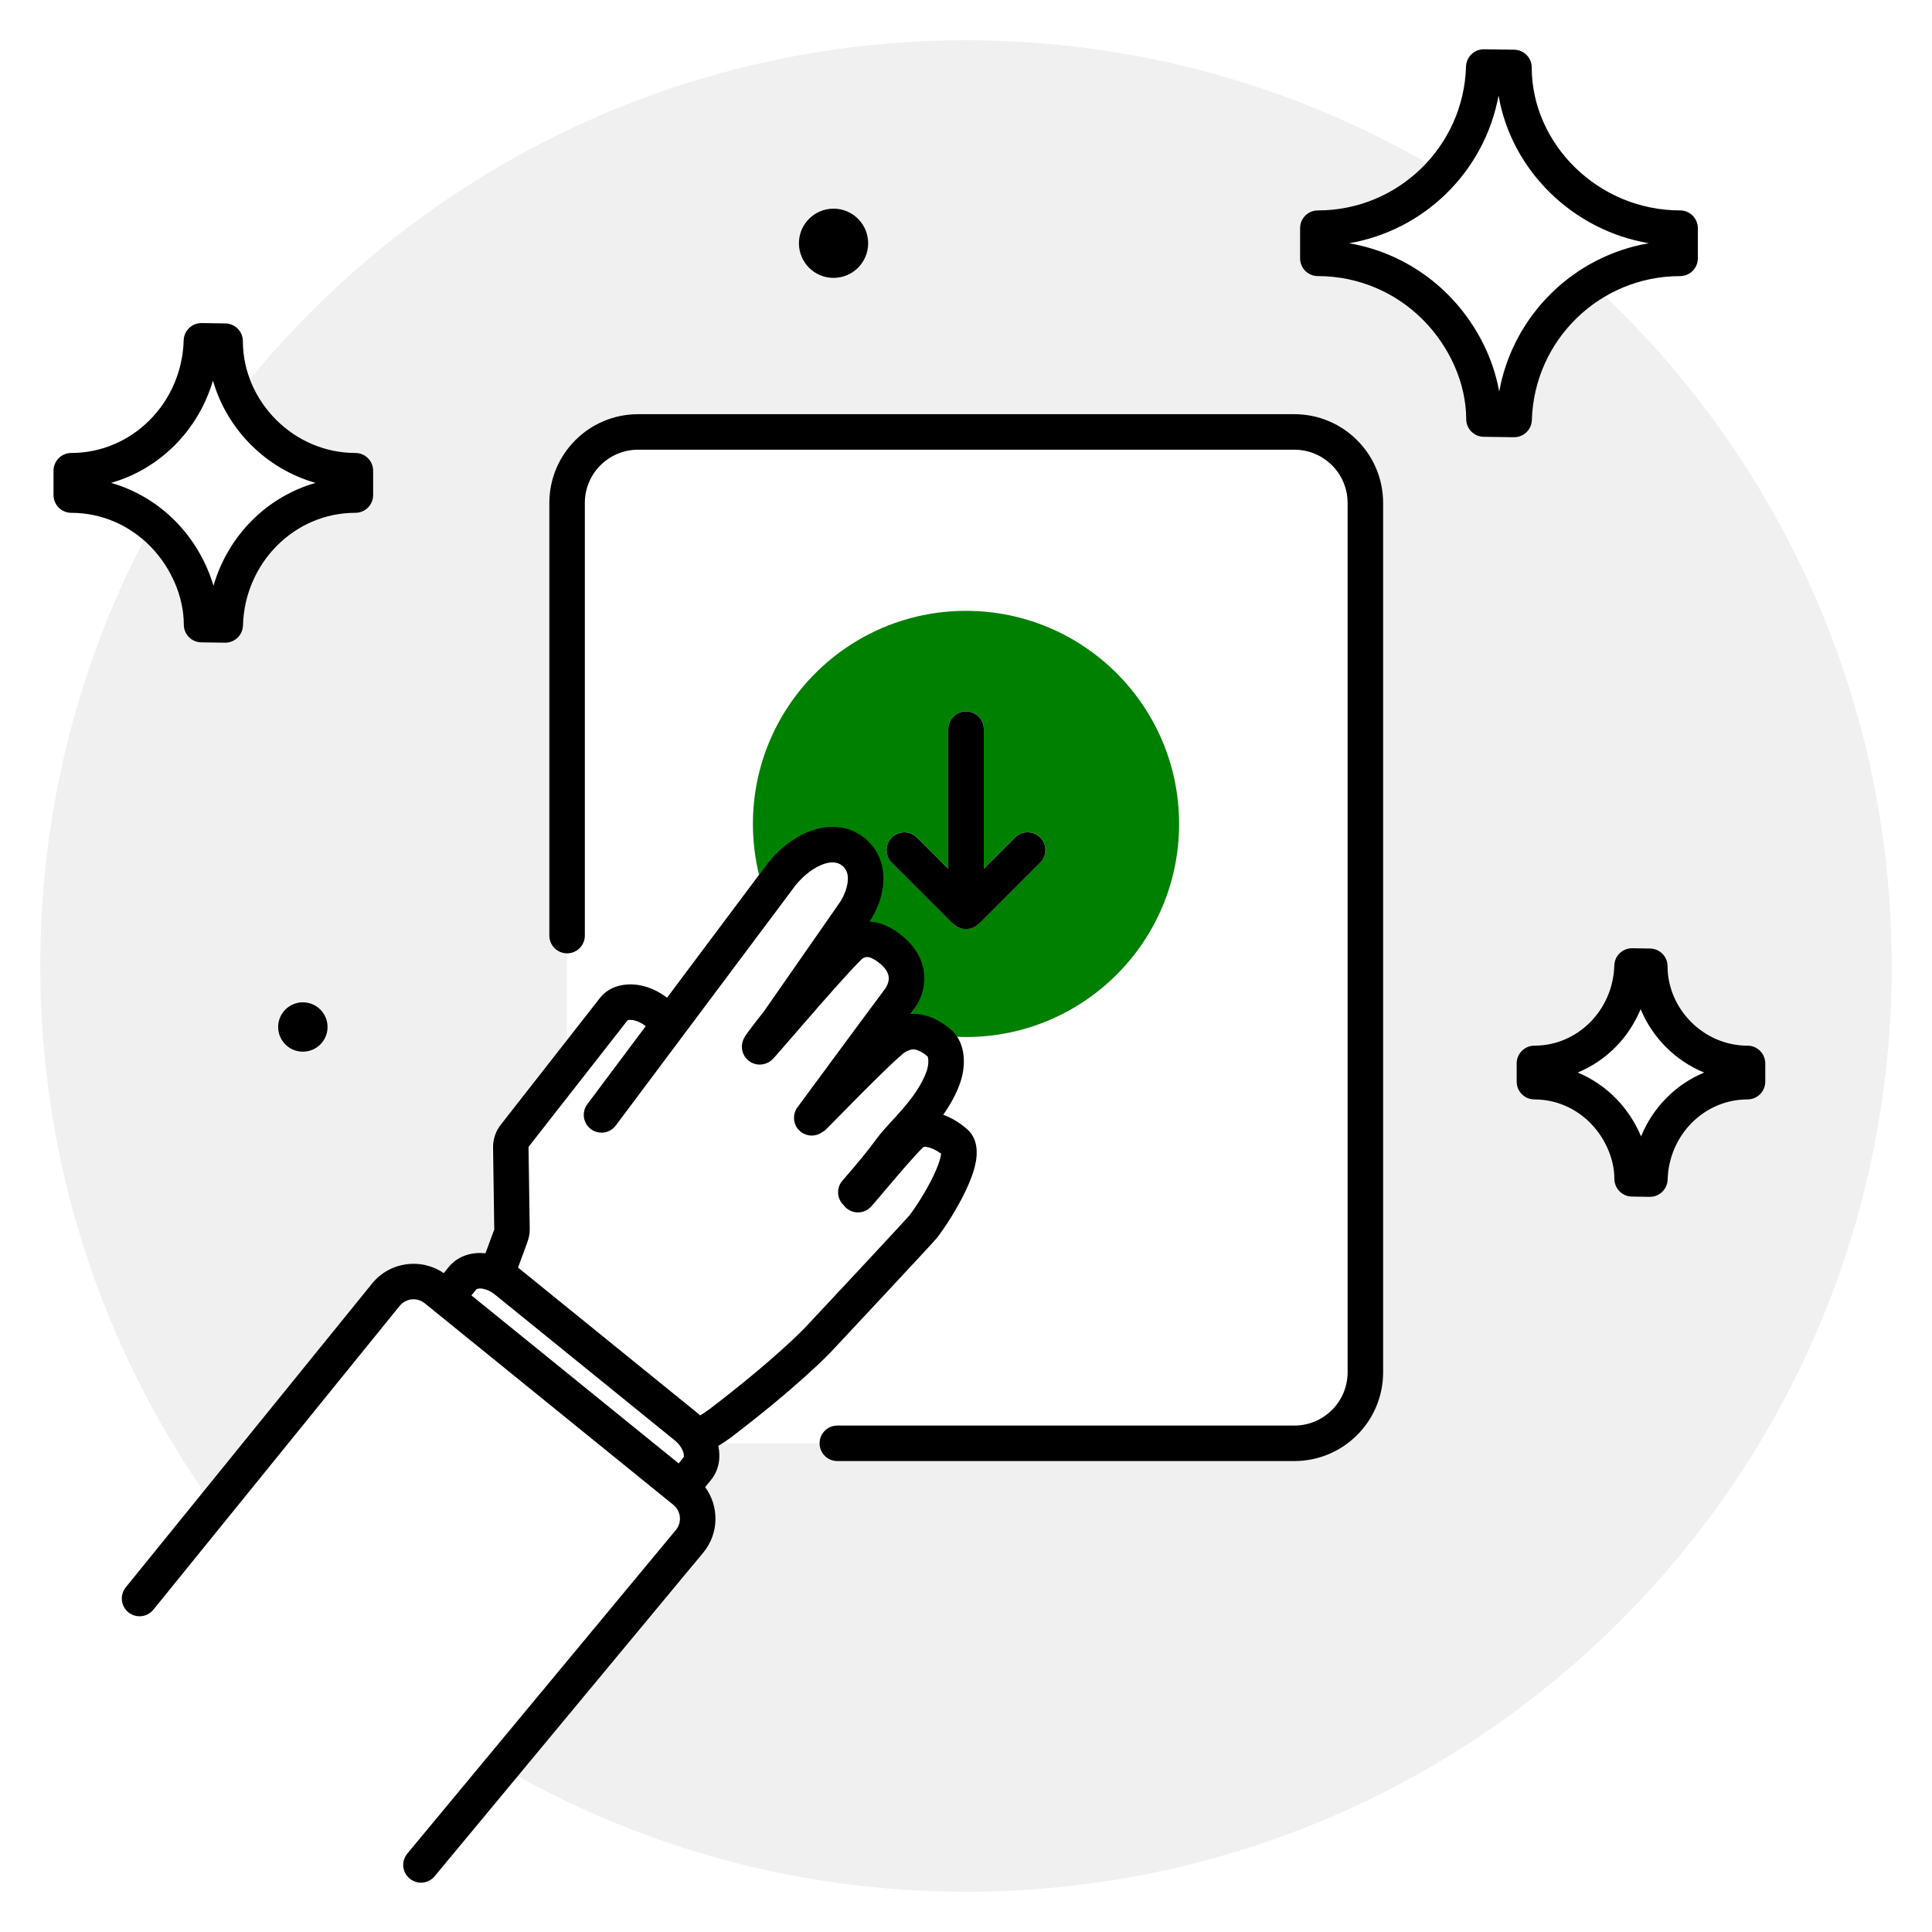
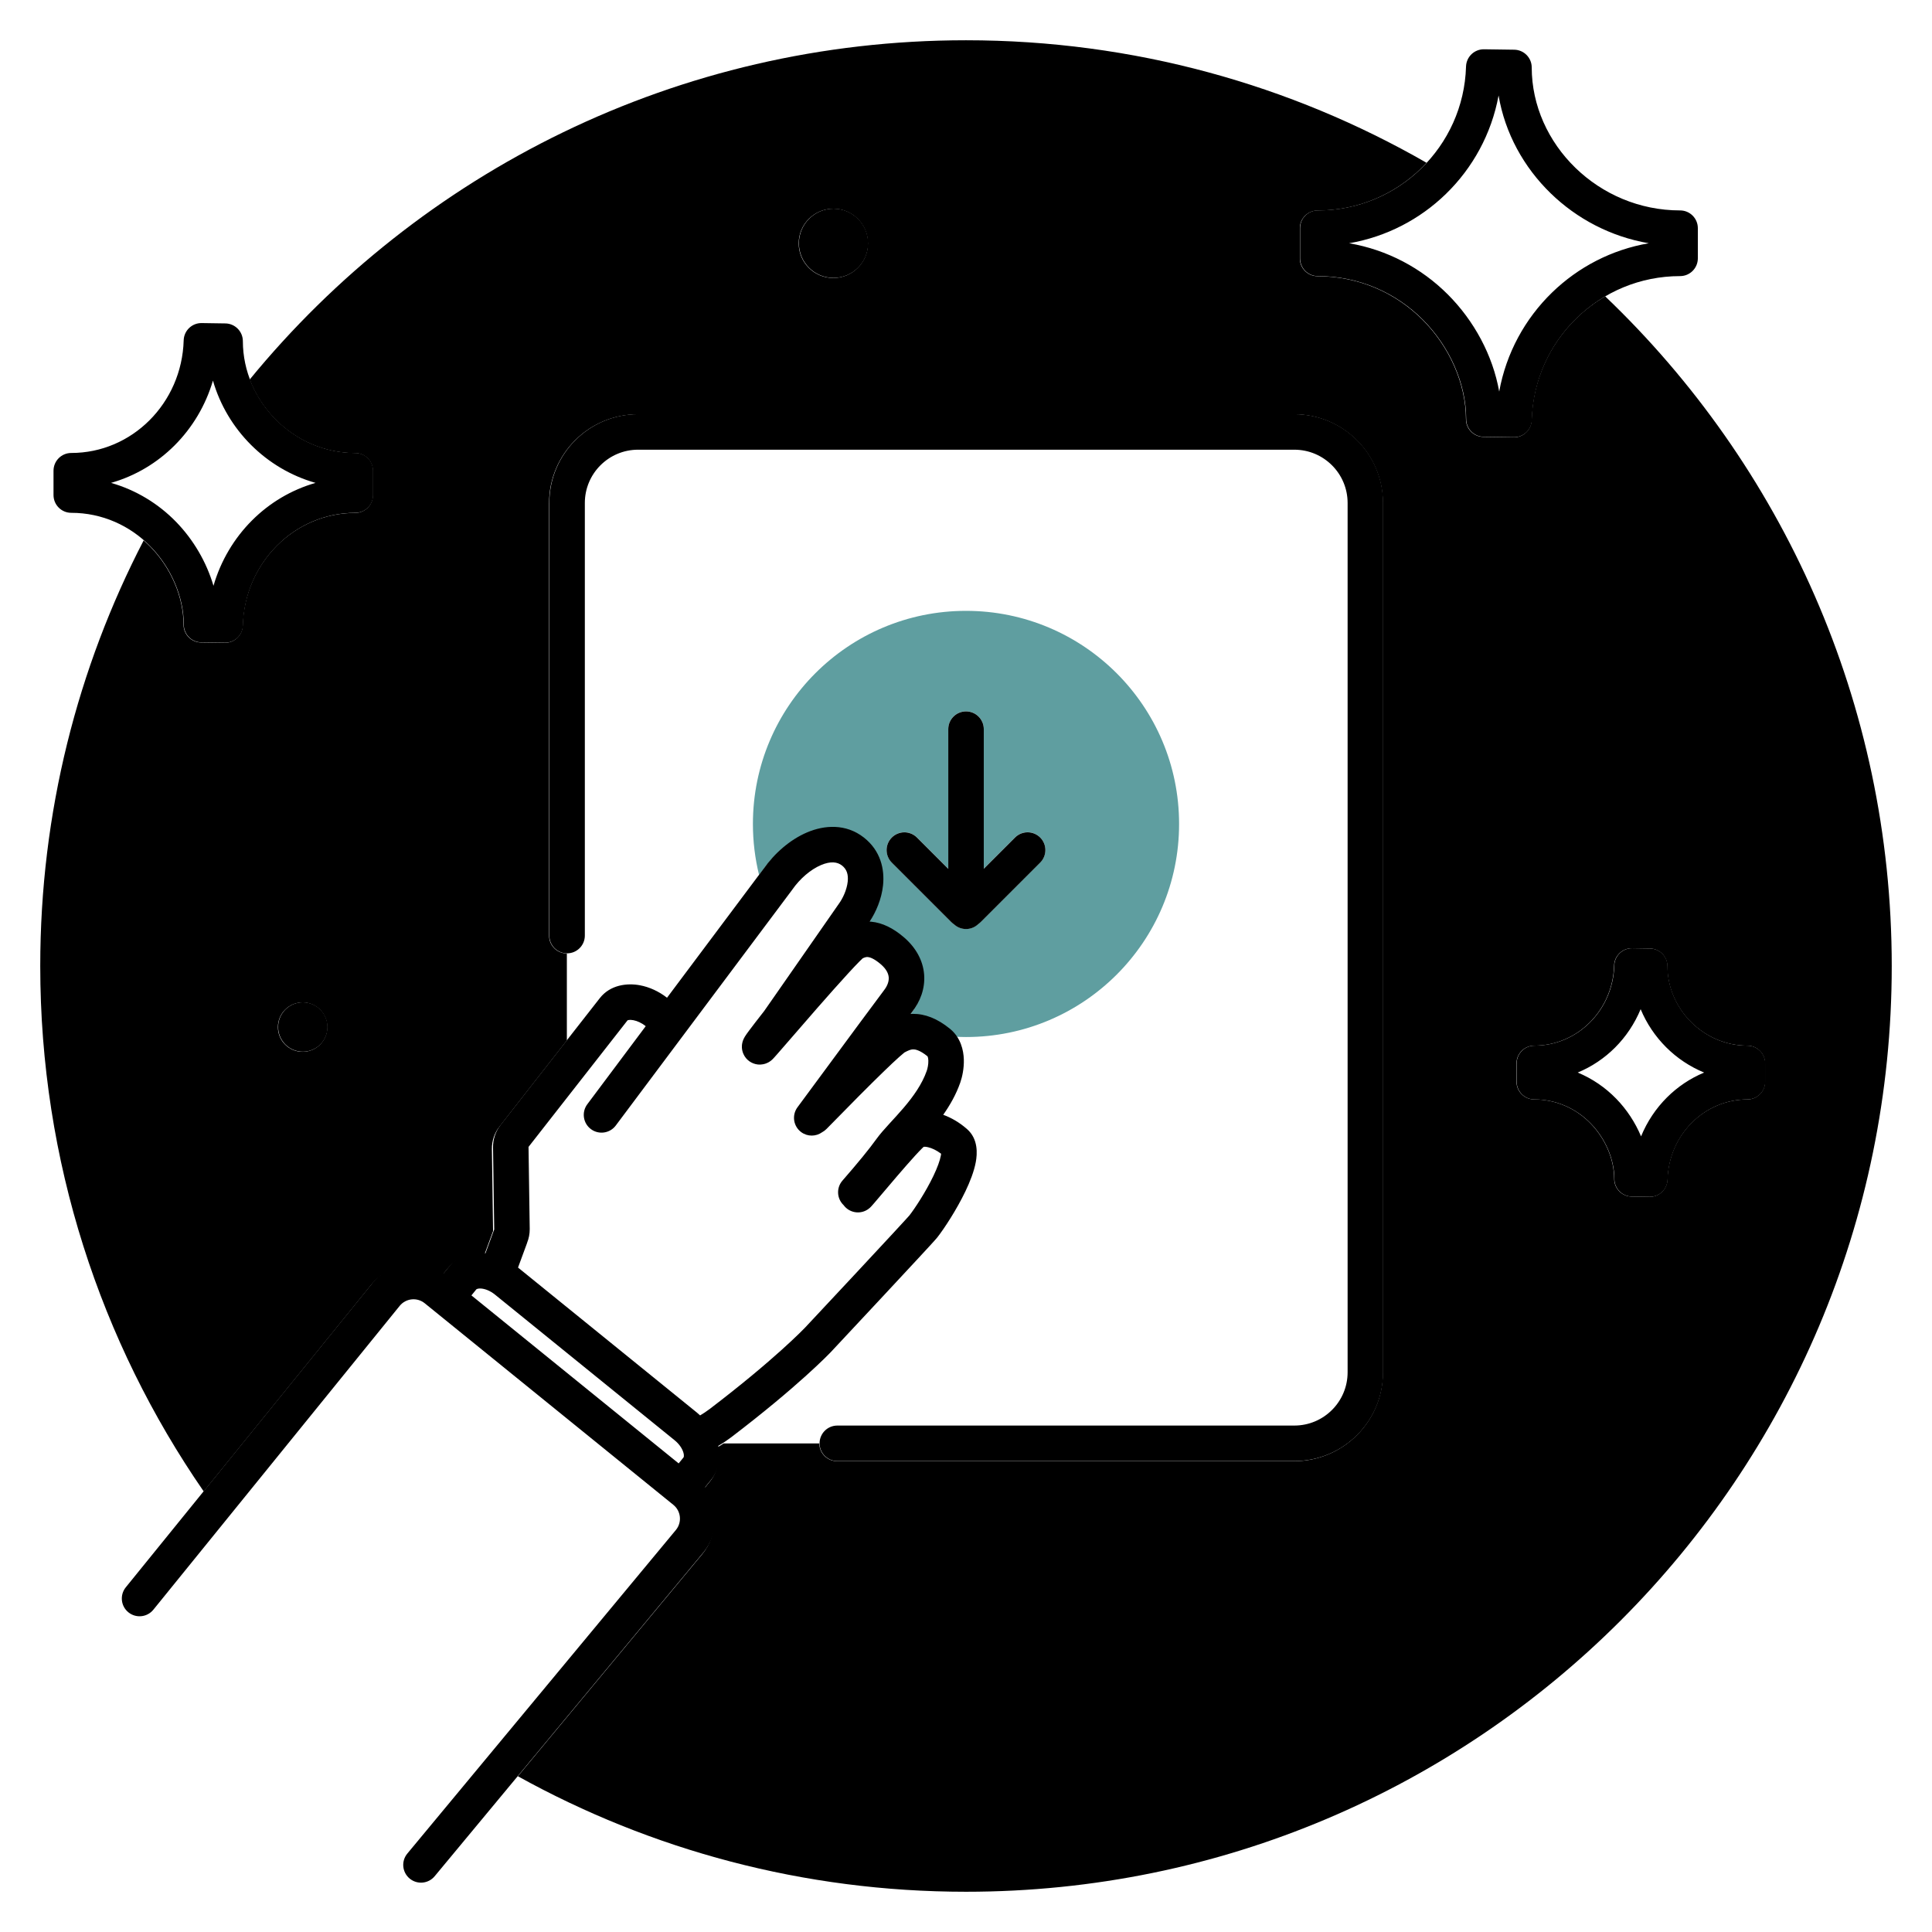
<svg xmlns="http://www.w3.org/2000/svg" width="136" height="136" viewBox="0 0 136 136" fill="none">
-   <path part="outline" d="M68 2.834C79.802 2.834 90.871 5.972 100.419 11.458C100.289 11.599 100.157 11.738 100.02 11.871C98.139 13.697 95.577 14.819 92.75 14.819C92.06 14.819 91.5 15.379 91.5 16.069V18.194C91.5 18.884 92.06 19.444 92.75 19.444C95.633 19.444 98.241 20.611 100.131 22.501C102.031 24.401 103.189 27.001 103.193 29.51C103.195 30.192 103.743 30.747 104.426 30.757L106.551 30.786C107.233 30.795 107.798 30.255 107.817 29.572C107.899 26.758 109.094 24.223 110.98 22.392C111.586 21.804 112.263 21.29 112.996 20.862C125.424 32.729 133.166 49.461 133.166 68.001C133.166 103.991 103.99 133.167 68 133.167C56.556 133.167 45.801 130.216 36.454 125.035L49.438 109.395L49.442 109.39L49.447 109.384C50.546 108.029 50.545 106.14 49.558 104.798L49.976 104.283C50.562 103.56 50.651 102.67 50.482 101.894C50.636 101.804 50.791 101.705 50.938 101.607H57.676C57.676 102.298 58.235 102.857 58.926 102.857H91.097C94.548 102.857 97.347 100.059 97.347 96.607V35.414C97.347 31.962 94.548 29.164 91.097 29.164H44.902C41.451 29.164 38.652 31.962 38.652 35.414V65.867C38.652 66.558 39.212 67.117 39.902 67.117L39.903 67.116V73.24L35.157 79.308C34.805 79.757 34.618 80.315 34.626 80.886L34.709 86.662C34.708 86.668 34.704 86.677 34.699 86.689L34.688 86.717L34.677 86.745L34.091 88.339C34.033 88.333 33.975 88.325 33.917 88.321C33.074 88.272 32.134 88.529 31.503 89.308L31.153 89.737C29.556 88.637 27.356 88.933 26.113 90.466C22.26 95.218 18.889 99.377 15.999 102.941C15.427 103.647 14.874 104.329 14.34 104.987C7.083 94.48 2.833 81.737 2.833 68.001C2.833 57.199 5.461 47.011 10.113 38.041C10.276 38.184 10.434 38.332 10.586 38.487C12.034 39.976 12.918 42.016 12.921 43.978C12.922 44.661 13.471 45.217 14.153 45.227L15.819 45.25C16.503 45.26 17.068 44.718 17.087 44.035C17.149 41.821 18.063 39.834 19.498 38.402C20.927 36.976 22.867 36.106 25 36.106C25.69 36.106 26.25 35.547 26.25 34.856V33.144C26.25 32.453 25.69 31.894 25 31.894C22.835 31.894 20.866 30.997 19.426 29.561C18.616 28.754 17.982 27.783 17.577 26.716C29.528 12.137 47.678 2.834 68 2.834ZM114.89 66.75C114.206 66.74 113.641 67.282 113.622 67.965C113.578 69.543 112.926 70.958 111.905 71.977C110.889 72.991 109.513 73.607 108 73.607C107.31 73.607 106.75 74.167 106.75 74.857V76.143C106.75 76.833 107.31 77.393 108 77.393C109.542 77.393 110.944 78.033 111.966 79.084C113.001 80.148 113.626 81.602 113.628 82.984C113.629 83.667 114.178 84.223 114.86 84.232L116.11 84.25C116.794 84.26 117.359 83.718 117.378 83.035C117.422 81.457 118.074 80.042 119.095 79.023C120.111 78.009 121.487 77.393 123 77.393C123.69 77.393 124.25 76.833 124.25 76.143V74.857C124.25 74.167 123.69 73.607 123 73.607C121.465 73.607 120.066 72.973 119.04 71.95C118.005 70.918 117.373 69.513 117.372 68.017C117.371 67.334 116.822 66.778 116.14 66.769L114.89 66.75ZM21.302 70.562C20.341 70.562 19.562 71.341 19.562 72.302C19.562 73.262 20.341 74.041 21.302 74.041C22.262 74.041 23.041 73.262 23.041 72.302C23.041 71.341 22.262 70.562 21.302 70.562ZM58.659 14.693C57.313 14.693 56.222 15.785 56.222 17.131C56.222 18.477 57.313 19.568 58.659 19.568C60.005 19.568 61.097 18.477 61.097 17.131C61.097 15.785 60.005 14.693 58.659 14.693Z" fill="black" fill-opacity="0.06" />
-   <path part="highlight" d="M68 43C76.284 43 83 49.716 83 58C83 66.284 76.284 73 68 73C67.736 73 67.474 72.99 67.214 72.977C67.096 72.819 66.956 72.668 66.787 72.531C65.895 71.808 65.026 71.476 64.174 71.485C64.122 71.486 64.072 71.491 64.022 71.494C64.069 71.431 64.1 71.389 64.115 71.369C64.696 70.627 65.05 69.708 64.975 68.724C64.898 67.725 64.393 66.819 63.555 66.098C62.794 65.444 62.032 65.071 61.253 64.996C61.215 64.993 61.178 64.993 61.141 64.991C61.586 64.315 61.978 63.406 62.081 62.445C62.201 61.319 61.922 60.002 60.73 59.069C59.464 58.08 57.949 58.191 56.726 58.713C55.525 59.226 54.431 60.189 53.652 61.298L53.433 61.589C53.15 60.439 53 59.237 53 58C53 49.716 59.716 43 68 43ZM68.002 50.072C67.312 50.072 66.752 50.632 66.752 51.322V61.156L64.546 58.95C64.058 58.462 63.267 58.462 62.778 58.95C62.29 59.438 62.29 60.23 62.778 60.718L66.965 64.904C67.024 64.963 67.088 65.015 67.154 65.06C67.377 65.266 67.674 65.393 68.002 65.393C68.339 65.392 68.644 65.257 68.869 65.04C68.927 64.999 68.984 64.955 69.035 64.903L73.222 60.717C73.71 60.229 73.71 59.437 73.222 58.949C72.734 58.461 71.942 58.461 71.454 58.949L69.252 61.151V51.322C69.252 50.632 68.692 50.072 68.002 50.072Z" fill="green" />
+   <path part="outline" d="M68 2.834C79.802 2.834 90.871 5.972 100.419 11.458C100.289 11.599 100.157 11.738 100.02 11.871C98.139 13.697 95.577 14.819 92.75 14.819C92.06 14.819 91.5 15.379 91.5 16.069V18.194C91.5 18.884 92.06 19.444 92.75 19.444C95.633 19.444 98.241 20.611 100.131 22.501C102.031 24.401 103.189 27.001 103.193 29.51C103.195 30.192 103.743 30.747 104.426 30.757L106.551 30.786C107.233 30.795 107.798 30.255 107.817 29.572C107.899 26.758 109.094 24.223 110.98 22.392C111.586 21.804 112.263 21.29 112.996 20.862C125.424 32.729 133.166 49.461 133.166 68.001C133.166 103.991 103.99 133.167 68 133.167C56.556 133.167 45.801 130.216 36.454 125.035L49.438 109.395L49.442 109.39L49.447 109.384C50.546 108.029 50.545 106.14 49.558 104.798L49.976 104.283C50.562 103.56 50.651 102.67 50.482 101.894C50.636 101.804 50.791 101.705 50.938 101.607H57.676C57.676 102.298 58.235 102.857 58.926 102.857H91.097C94.548 102.857 97.347 100.059 97.347 96.607V35.414C97.347 31.962 94.548 29.164 91.097 29.164H44.902C41.451 29.164 38.652 31.962 38.652 35.414V65.867C38.652 66.558 39.212 67.117 39.902 67.117L39.903 67.116V73.24L35.157 79.308C34.805 79.757 34.618 80.315 34.626 80.886L34.709 86.662C34.708 86.668 34.704 86.677 34.699 86.689L34.688 86.717L34.677 86.745L34.091 88.339C34.033 88.333 33.975 88.325 33.917 88.321C33.074 88.272 32.134 88.529 31.503 89.308L31.153 89.737C29.556 88.637 27.356 88.933 26.113 90.466C22.26 95.218 18.889 99.377 15.999 102.941C15.427 103.647 14.874 104.329 14.34 104.987C7.083 94.48 2.833 81.737 2.833 68.001C2.833 57.199 5.461 47.011 10.113 38.041C10.276 38.184 10.434 38.332 10.586 38.487C12.034 39.976 12.918 42.016 12.921 43.978C12.922 44.661 13.471 45.217 14.153 45.227L15.819 45.25C16.503 45.26 17.068 44.718 17.087 44.035C17.149 41.821 18.063 39.834 19.498 38.402C20.927 36.976 22.867 36.106 25 36.106C25.69 36.106 26.25 35.547 26.25 34.856V33.144C26.25 32.453 25.69 31.894 25 31.894C22.835 31.894 20.866 30.997 19.426 29.561C18.616 28.754 17.982 27.783 17.577 26.716C29.528 12.137 47.678 2.834 68 2.834ZM114.89 66.75C114.206 66.74 113.641 67.282 113.622 67.965C113.578 69.543 112.926 70.958 111.905 71.977C110.889 72.991 109.513 73.607 108 73.607C107.31 73.607 106.75 74.167 106.75 74.857V76.143C106.75 76.833 107.31 77.393 108 77.393C109.542 77.393 110.944 78.033 111.966 79.084C113.001 80.148 113.626 81.602 113.628 82.984C113.629 83.667 114.178 84.223 114.86 84.232L116.11 84.25C116.794 84.26 117.359 83.718 117.378 83.035C117.422 81.457 118.074 80.042 119.095 79.023C120.111 78.009 121.487 77.393 123 77.393C123.69 77.393 124.25 76.833 124.25 76.143V74.857C124.25 74.167 123.69 73.607 123 73.607C121.465 73.607 120.066 72.973 119.04 71.95C118.005 70.918 117.373 69.513 117.372 68.017C117.371 67.334 116.822 66.778 116.14 66.769L114.89 66.75ZM21.302 70.562C20.341 70.562 19.562 71.341 19.562 72.302C19.562 73.262 20.341 74.041 21.302 74.041C22.262 74.041 23.041 73.262 23.041 72.302C23.041 71.341 22.262 70.562 21.302 70.562ZM58.659 14.693C57.313 14.693 56.222 15.785 56.222 17.131C56.222 18.477 57.313 19.568 58.659 19.568C60.005 19.568 61.097 18.477 61.097 17.131C61.097 15.785 60.005 14.693 58.659 14.693Z" fill="black" />
+   <path part="highlight" d="M68 43C76.284 43 83 49.716 83 58C83 66.284 76.284 73 68 73C67.736 73 67.474 72.99 67.214 72.977C67.096 72.819 66.956 72.668 66.787 72.531C65.895 71.808 65.026 71.476 64.174 71.485C64.122 71.486 64.072 71.491 64.022 71.494C64.069 71.431 64.1 71.389 64.115 71.369C64.696 70.627 65.05 69.708 64.975 68.724C64.898 67.725 64.393 66.819 63.555 66.098C62.794 65.444 62.032 65.071 61.253 64.996C61.215 64.993 61.178 64.993 61.141 64.991C61.586 64.315 61.978 63.406 62.081 62.445C62.201 61.319 61.922 60.002 60.73 59.069C59.464 58.08 57.949 58.191 56.726 58.713C55.525 59.226 54.431 60.189 53.652 61.298L53.433 61.589C53.15 60.439 53 59.237 53 58C53 49.716 59.716 43 68 43ZM68.002 50.072C67.312 50.072 66.752 50.632 66.752 51.322V61.156L64.546 58.95C64.058 58.462 63.267 58.462 62.778 58.95C62.29 59.438 62.29 60.23 62.778 60.718L66.965 64.904C67.024 64.963 67.088 65.015 67.154 65.06C67.377 65.266 67.674 65.393 68.002 65.393C68.339 65.392 68.644 65.257 68.869 65.04C68.927 64.999 68.984 64.955 69.035 64.903L73.222 60.717C73.71 60.229 73.71 59.437 73.222 58.949C72.734 58.461 71.942 58.461 71.454 58.949L69.252 61.151V51.322C69.252 50.632 68.692 50.072 68.002 50.072Z" fill="cadetblue" />
  <path part="outline" d="M56.804 58.599C58.027 58.076 59.542 57.965 60.808 58.954C62 59.887 62.28 61.204 62.159 62.33C62.056 63.291 61.664 64.2 61.219 64.877C61.256 64.879 61.293 64.878 61.331 64.882C62.11 64.957 62.872 65.329 63.633 65.982C64.471 66.703 64.977 67.611 65.053 68.609C65.128 69.594 64.774 70.513 64.193 71.255C64.178 71.274 64.148 71.316 64.102 71.378C64.151 71.375 64.201 71.37 64.252 71.369C65.104 71.359 65.974 71.691 66.865 72.415C67.638 73.043 67.826 73.939 67.847 74.571C67.868 75.216 67.73 75.823 67.597 76.205C67.302 77.05 66.865 77.808 66.397 78.474C66.97 78.682 67.546 79.017 68.069 79.476C68.874 80.18 68.794 81.23 68.689 81.802C68.564 82.473 68.276 83.197 67.965 83.848C67.337 85.161 66.463 86.488 65.982 87.103C65.873 87.243 65.325 87.837 64.663 88.552C63.965 89.305 63.059 90.28 62.158 91.245C60.359 93.174 58.578 95.076 58.513 95.147C58.34 95.331 56.156 97.604 51.475 101.171C51.236 101.353 50.894 101.586 50.563 101.779C50.732 102.555 50.642 103.446 50.057 104.169L49.638 104.684C50.624 106.026 50.625 107.914 49.527 109.269L49.518 109.279L30.597 132.075C30.156 132.606 29.368 132.679 28.837 132.238C28.306 131.797 28.232 131.01 28.673 130.479L47.586 107.691C48.02 107.154 47.937 106.366 47.4 105.931L29.898 91.741C29.361 91.305 28.571 91.387 28.135 91.925L10.796 113.312C10.361 113.848 9.574 113.931 9.038 113.496C8.502 113.061 8.42 112.274 8.854 111.737L26.193 90.351C27.436 88.818 29.638 88.521 31.235 89.622L31.584 89.193C32.215 88.415 33.156 88.158 33.999 88.208C34.057 88.211 34.114 88.218 34.172 88.225L34.757 86.63L34.78 86.573C34.785 86.561 34.788 86.551 34.789 86.546L34.706 80.77C34.698 80.2 34.886 79.642 35.237 79.192L42.223 70.262C42.957 69.323 44.143 69.186 45.055 69.358C45.709 69.482 46.371 69.78 46.954 70.234L53.73 61.183L53.73 61.184C54.509 60.075 55.603 59.112 56.804 58.599ZM33.852 90.703C33.721 90.695 33.633 90.715 33.585 90.732C33.542 90.748 33.53 90.763 33.526 90.768L33.185 91.188L47.773 103.014L48.114 102.595C48.118 102.59 48.13 102.575 48.137 102.53C48.144 102.48 48.145 102.389 48.11 102.264C48.04 102.005 47.841 101.669 47.484 101.38L34.845 91.133C34.488 90.844 34.119 90.719 33.852 90.703ZM91.113 29.156C94.565 29.157 97.363 31.955 97.363 35.406V96.6C97.363 100.051 94.565 102.849 91.113 102.85H58.942C58.252 102.85 57.692 102.29 57.692 101.6C57.693 100.909 58.252 100.35 58.942 100.35H91.113C93.184 100.349 94.863 98.671 94.863 96.6V35.406C94.863 33.336 93.184 31.657 91.113 31.656H44.919C42.848 31.656 41.169 33.335 41.169 35.406V65.859C41.169 66.55 40.609 67.109 39.919 67.109C39.229 67.109 38.669 66.55 38.669 65.859V35.406C38.669 31.955 41.467 29.156 44.919 29.156H91.113ZM59.268 60.924C58.955 60.68 58.487 60.599 57.786 60.898C57.076 61.202 56.317 61.836 55.757 62.644L55.744 62.663L55.73 62.681L43.345 79.231C42.931 79.783 42.147 79.895 41.595 79.481C41.042 79.068 40.929 78.284 41.343 77.731L45.454 72.237C45.17 72.006 44.859 71.867 44.59 71.816C44.311 71.764 44.198 71.814 44.173 71.827L37.205 80.734L37.289 86.512C37.294 86.852 37.224 87.185 37.102 87.491L37.105 87.492L36.466 89.228L49.06 99.439C49.137 99.501 49.211 99.568 49.283 99.635C49.464 99.529 49.728 99.359 49.959 99.183C54.532 95.698 56.612 93.518 56.688 93.438C56.752 93.368 58.533 91.468 60.331 89.54C61.231 88.575 62.134 87.604 62.829 86.853C63.177 86.478 63.471 86.159 63.685 85.924C63.909 85.679 64.005 85.571 64.013 85.562C64.387 85.084 65.164 83.912 65.709 82.77C65.984 82.194 66.164 81.701 66.23 81.348C66.239 81.295 66.244 81.25 66.248 81.215C65.921 80.966 65.601 80.823 65.347 80.761C65.174 80.719 65.07 80.721 65.023 80.726C64.999 80.748 64.964 80.78 64.917 80.826C64.791 80.95 64.63 81.12 64.439 81.327C64.06 81.741 63.601 82.268 63.148 82.795C62.697 83.32 62.261 83.836 61.928 84.23C61.763 84.425 61.62 84.593 61.515 84.715C61.463 84.775 61.414 84.83 61.376 84.873C61.358 84.894 61.335 84.919 61.312 84.943C61.3 84.955 61.281 84.975 61.259 84.996C61.252 85.003 61.184 85.069 61.089 85.133C60.53 85.509 59.777 85.372 59.383 84.832C58.902 84.373 58.862 83.613 59.303 83.107C60.4 81.85 61.193 80.878 61.695 80.178C61.947 79.828 62.279 79.459 62.595 79.113C62.928 78.749 63.269 78.383 63.613 77.98C64.303 77.17 64.911 76.312 65.236 75.381C65.293 75.22 65.358 74.925 65.349 74.654C65.339 74.372 65.264 74.335 65.289 74.356C64.732 73.904 64.413 73.868 64.281 73.869C64.116 73.871 63.958 73.931 63.657 74.092C63.708 74.065 63.622 74.114 63.302 74.399C63.027 74.644 62.653 74.995 62.176 75.458C61.224 76.382 59.892 77.719 58.177 79.475C58.085 79.569 57.981 79.644 57.871 79.703C57.443 80.011 56.848 80.025 56.4 79.695C55.845 79.285 55.727 78.502 56.137 77.946C59.988 72.724 62.029 69.964 62.224 69.715C62.497 69.365 62.578 69.047 62.56 68.799C62.542 68.564 62.424 68.24 62.004 67.879C61.506 67.451 61.212 67.382 61.094 67.37C60.994 67.361 60.891 67.38 60.728 67.459C60.677 67.505 60.602 67.578 60.502 67.678C60.3 67.881 60.032 68.163 59.718 68.506C59.09 69.189 58.305 70.075 57.53 70.96C56.757 71.844 55.999 72.72 55.426 73.382C55.14 73.711 54.898 73.99 54.724 74.189C54.637 74.287 54.563 74.37 54.508 74.432C54.481 74.461 54.452 74.493 54.426 74.52C54.414 74.533 54.394 74.554 54.372 74.575C54.361 74.586 54.34 74.604 54.315 74.626C54.304 74.636 54.235 74.698 54.136 74.757C54.097 74.78 54.024 74.821 53.928 74.857C53.856 74.884 53.632 74.965 53.338 74.932C52.944 74.887 52.531 74.643 52.331 74.191C52.185 73.86 52.225 73.568 52.239 73.481C52.272 73.278 52.35 73.128 52.363 73.102C52.391 73.045 52.419 72.997 52.438 72.965C52.51 72.848 52.616 72.701 52.723 72.558C52.951 72.25 53.316 71.779 53.805 71.154L53.81 71.145C53.828 71.118 54.116 70.707 54.607 70.002C55.101 69.294 55.753 68.357 56.404 67.421C57.687 65.578 59.001 63.687 59.036 63.64C59.336 63.235 59.612 62.628 59.673 62.065C59.729 61.541 59.599 61.183 59.268 60.924ZM116.152 66.769C116.835 66.778 117.384 67.334 117.385 68.017C117.386 69.513 118.018 70.918 119.053 71.95C120.078 72.973 121.477 73.607 123.013 73.607C123.703 73.607 124.262 74.167 124.263 74.857V76.143C124.263 76.833 123.703 77.393 123.013 77.393C121.5 77.393 120.124 78.009 119.107 79.023C118.087 80.042 117.435 81.457 117.391 83.035C117.371 83.718 116.806 84.26 116.123 84.25L114.873 84.232C114.191 84.223 113.642 83.667 113.641 82.984C113.638 81.602 113.013 80.148 111.979 79.084C110.956 78.033 109.555 77.393 108.013 77.393C107.322 77.393 106.763 76.833 106.763 76.143V74.857C106.763 74.167 107.323 73.607 108.013 73.607C109.525 73.607 110.901 72.991 111.918 71.977C112.939 70.958 113.59 69.543 113.635 67.965C113.654 67.282 114.219 66.74 114.902 66.75L116.152 66.769ZM115.491 71.04C115.067 72.062 114.451 72.981 113.685 73.746C112.938 74.492 112.047 75.091 111.061 75.5C112.085 75.925 113.005 76.555 113.77 77.341C114.507 78.098 115.107 79.007 115.52 79.993C115.944 78.958 116.566 78.027 117.341 77.254C118.086 76.51 118.975 75.91 119.959 75.501C118.95 75.085 118.043 74.475 117.287 73.721C116.525 72.96 115.909 72.049 115.491 71.04ZM21.318 70.555C22.279 70.555 23.057 71.334 23.058 72.294C23.058 73.254 22.279 74.033 21.318 74.033C20.358 74.033 19.579 73.254 19.579 72.294C19.579 71.334 20.358 70.555 21.318 70.555ZM68.002 50.078C68.692 50.078 69.252 50.638 69.252 51.328V61.157L71.454 58.955C71.942 58.467 72.734 58.467 73.222 58.955C73.71 59.443 73.71 60.235 73.222 60.723L69.035 64.909C68.984 64.961 68.927 65.005 68.869 65.046C68.644 65.263 68.339 65.398 68.002 65.398C67.674 65.398 67.377 65.272 67.154 65.065C67.088 65.021 67.024 64.969 66.965 64.91L62.778 60.724C62.29 60.236 62.29 59.444 62.778 58.956C63.267 58.468 64.058 58.468 64.546 58.956L66.752 61.162V51.328C66.752 50.638 67.312 50.078 68.002 50.078ZM15.863 22.767C16.546 22.776 17.095 23.333 17.096 24.016C17.098 26.13 17.99 28.105 19.442 29.554C20.883 30.99 22.852 31.886 25.017 31.886C25.707 31.886 26.266 32.446 26.267 33.136V34.849C26.267 35.539 25.707 36.099 25.017 36.099C22.884 36.099 20.944 36.968 19.515 38.395C18.08 39.826 17.166 41.814 17.104 44.027C17.084 44.711 16.519 45.252 15.836 45.242L14.17 45.219C13.487 45.209 12.939 44.653 12.938 43.971C12.934 42.008 12.051 39.968 10.602 38.48C9.166 37.003 7.191 36.099 5.017 36.099C4.326 36.099 3.767 35.539 3.767 34.849V33.136C3.767 32.446 4.326 31.886 5.017 31.886C7.15 31.886 9.089 31.016 10.519 29.59C11.953 28.158 12.867 26.171 12.93 23.957C12.949 23.274 13.514 22.732 14.197 22.742L15.863 22.767ZM14.99 26.791C14.475 28.545 13.534 30.112 12.284 31.359C11.054 32.587 9.524 33.505 7.816 33.992C9.575 34.494 11.146 35.453 12.395 36.736C13.61 37.986 14.532 39.554 15.028 41.236C15.54 39.465 16.489 37.882 17.749 36.625C18.978 35.398 20.507 34.48 22.213 33.992C20.473 33.498 18.918 32.562 17.677 31.324C16.428 30.079 15.487 28.52 14.99 26.791ZM106.591 3.499C107.274 3.509 107.822 4.065 107.823 4.748C107.826 7.444 108.995 9.967 110.904 11.819C112.798 13.656 115.398 14.812 118.267 14.812C118.957 14.812 119.516 15.371 119.517 16.061V18.186C119.516 18.877 118.957 19.436 118.267 19.436C115.44 19.436 112.878 20.558 110.997 22.384C109.111 24.215 107.916 26.75 107.834 29.564C107.814 30.247 107.25 30.788 106.567 30.778L104.442 30.749C103.76 30.74 103.211 30.185 103.21 29.502C103.206 26.994 102.047 24.393 100.147 22.493C98.257 20.603 95.649 19.436 92.767 19.436C92.076 19.436 91.517 18.877 91.517 18.186V16.061C91.517 15.371 92.076 14.812 92.767 14.812C95.593 14.812 98.156 13.689 100.036 11.863C101.923 10.031 103.118 7.497 103.199 4.683C103.219 4 103.784 3.459 104.467 3.469L106.591 3.499ZM105.49 6.721C104.996 9.418 103.665 11.824 101.778 13.656C99.949 15.433 97.593 16.673 94.968 17.123C97.659 17.584 100.067 18.877 101.915 20.726C103.767 22.578 105.08 25.007 105.534 27.565C106.023 24.852 107.359 22.432 109.255 20.591C111.084 18.815 113.439 17.573 116.063 17.123C113.394 16.666 111.005 15.4 109.164 13.613C107.272 11.778 105.939 9.377 105.49 6.721ZM58.676 14.688C60.022 14.688 61.113 15.779 61.113 17.125C61.113 18.471 60.022 19.562 58.676 19.562C57.33 19.562 56.238 18.471 56.238 17.125C56.239 15.779 57.33 14.688 58.676 14.688Z" fill="black" />
</svg>
